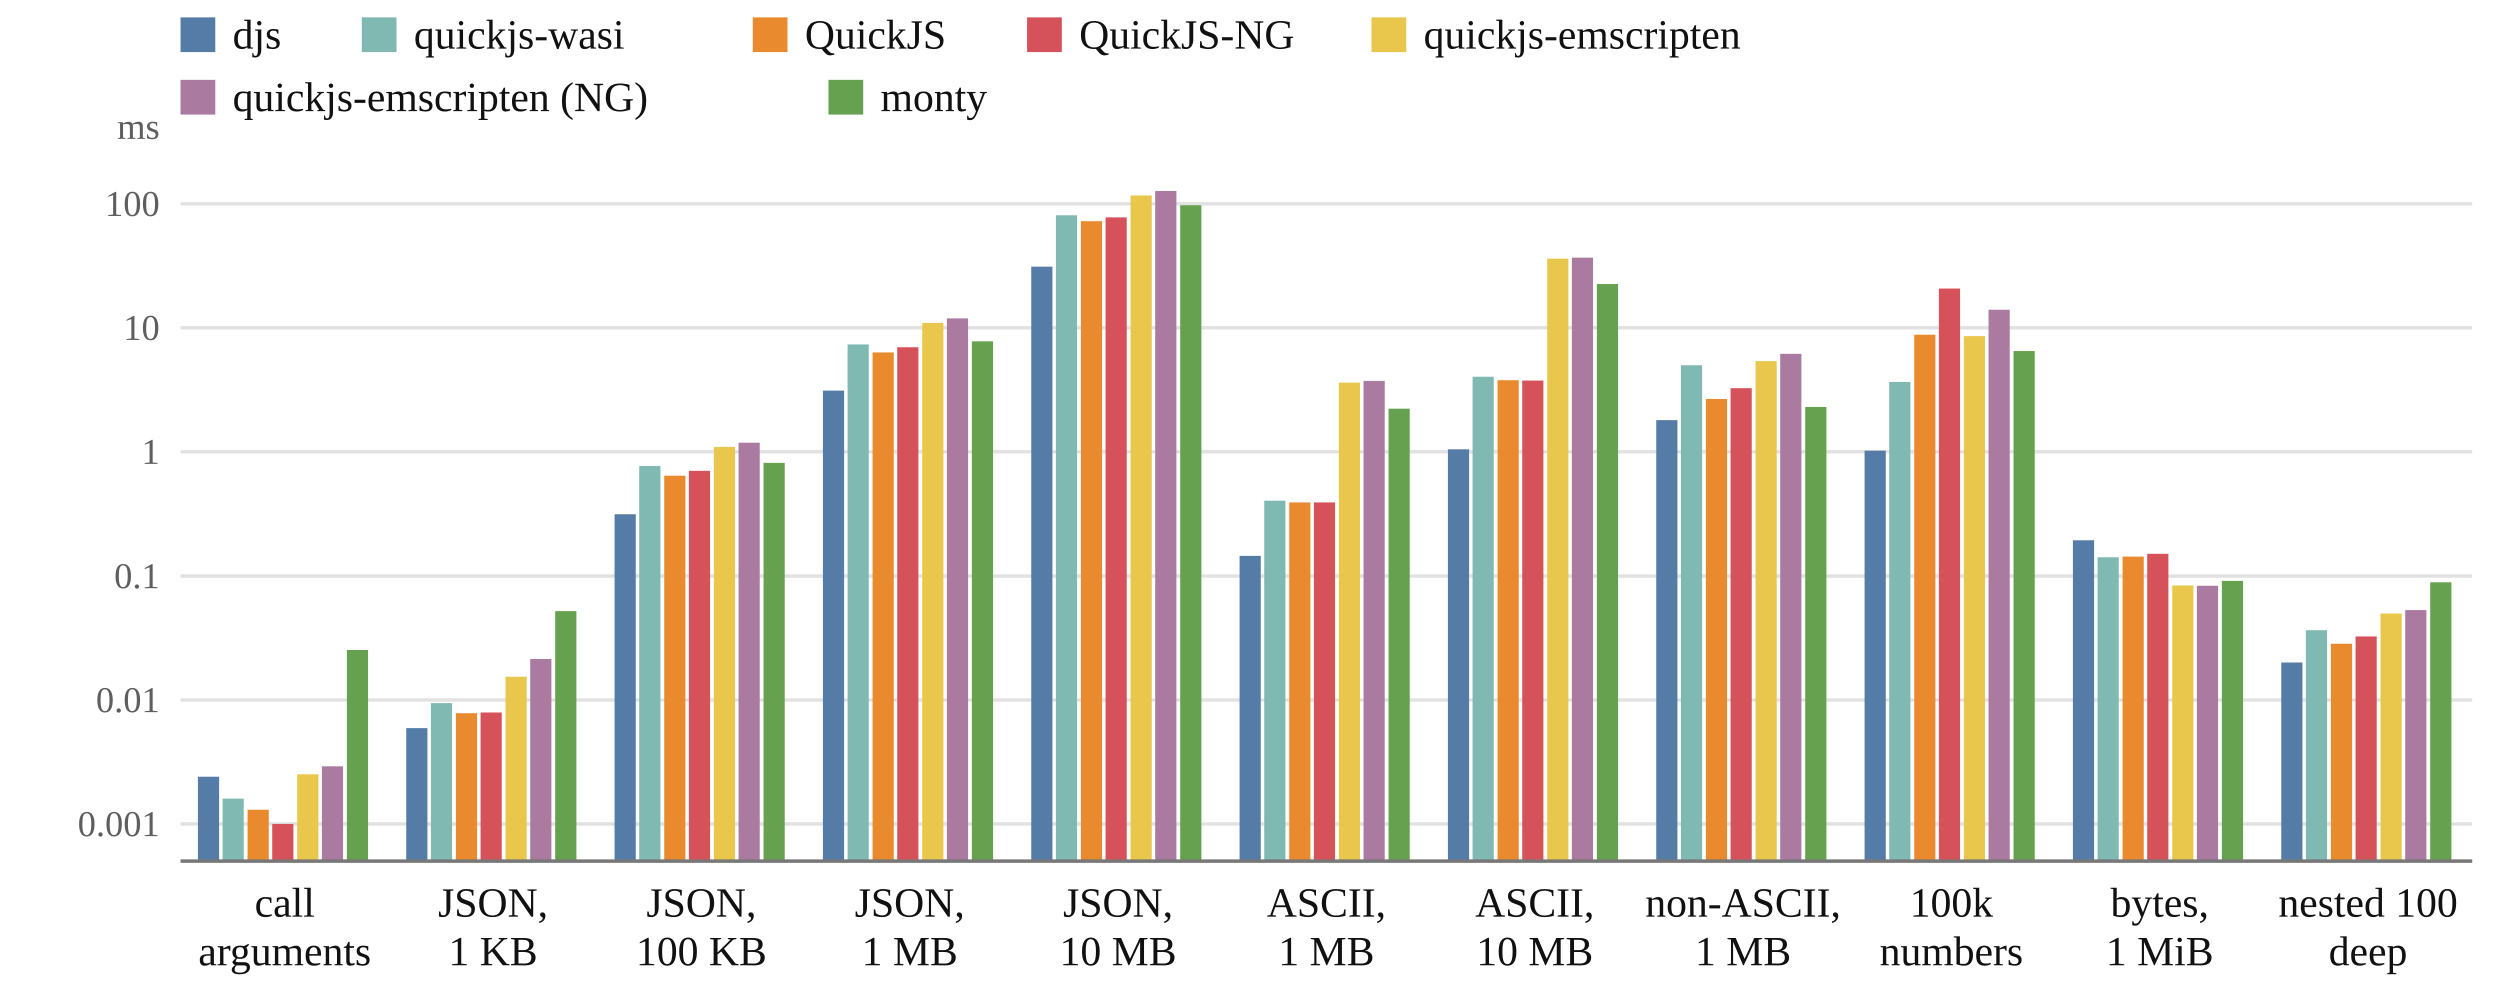
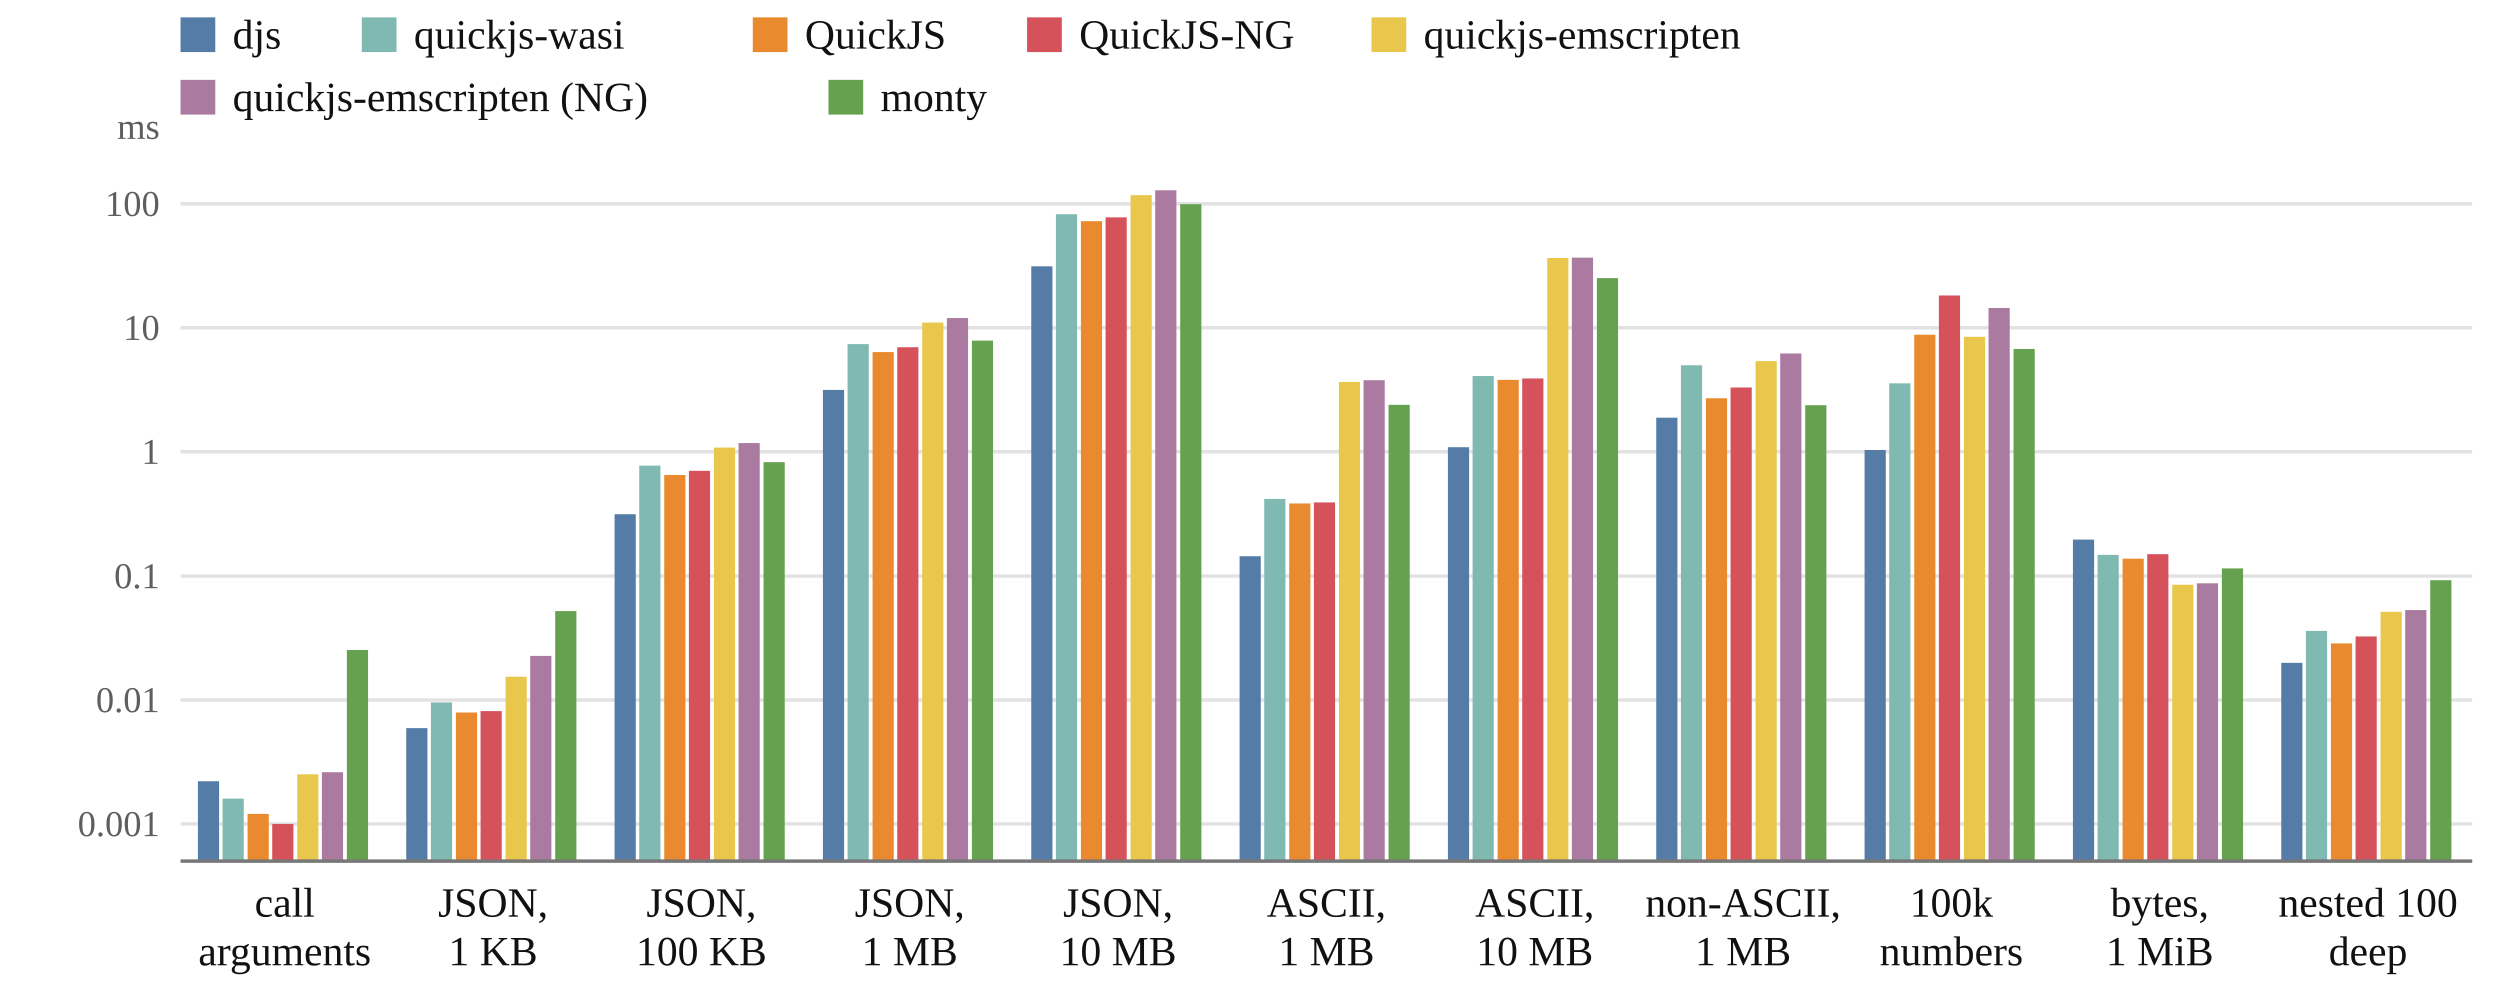
<svg xmlns="http://www.w3.org/2000/svg" class="dg-chart-bridge-in" viewBox="0 0 720 288" width="720" height="288" role="img" aria-labelledby="chart-bridge-in-t chart-bridge-in-d">
  <style>
  .dg-chart-bridge-in text { font-family: var(--semantic-font-family-ui, "Mallos Serif", Georgia, serif); font-size: 12px; fill: var(--semantic-color-text-primary, #111111); }
  .dg-chart-bridge-in .mono { font-family: var(--semantic-font-family-code, "Commit Mono", ui-monospace, Menlo, monospace); font-size: 11px; }
  .dg-chart-bridge-in .small { font-size: 10.5px; fill: var(--semantic-color-text-secondary, #5e5e5e); }
  .dg-chart-bridge-in .label { font-weight: 600; }
  .dg-chart-bridge-in .title { font-weight: 600; font-size: 13px; }
  .dg-chart-bridge-in .box, .dg-chart-bridge-in .host { fill: var(--semantic-color-background-surface, #f1f1f1); stroke: var(--semantic-color-border-primary, #777777); }
  .dg-chart-bridge-in .hdr, .dg-chart-bridge-in .engine { fill: var(--semantic-color-background-fill-secondary-information, #dbe4ea); stroke: var(--semantic-color-border-information, #3380a4); }
  .dg-chart-bridge-in .traced, .dg-chart-bridge-in .arena { fill: var(--semantic-color-background-fill-secondary-warning, #f3e0be); stroke: var(--semantic-color-border-warning, #996f00); }
  .dg-chart-bridge-in .tag { fill: var(--semantic-color-background-fill-secondary-positive, #dae6df); stroke: var(--semantic-color-border-positive, #378960); }
  .dg-chart-bridge-in .cell { fill: var(--semantic-color-background-canvas, #f8f8f8); stroke: var(--semantic-color-border-warning, #996f00); }
  .dg-chart-bridge-in .pad { fill: url(#chart-bridge-in-hatch); stroke: var(--semantic-color-border-secondary, #e2e2e2); }
  .dg-chart-bridge-in .tail { fill: var(--semantic-color-background-surface, #f1f1f1); stroke: var(--semantic-color-border-primary, #777777); stroke-dasharray: 4 3; }
  .dg-chart-bridge-in .zero { fill: var(--semantic-color-background-canvas, #f8f8f8); stroke: var(--semantic-color-border-primary, #777777); stroke-dasharray: 4 3; }
  .dg-chart-bridge-in .dead { fill: var(--semantic-color-background-surface, #f1f1f1); stroke: var(--semantic-color-border-secondary, #e2e2e2); stroke-dasharray: 3 2; }
  .dg-chart-bridge-in .opt { stroke-dasharray: 3 2; }
  .dg-chart-bridge-in .rule { stroke: var(--semantic-color-text-secondary, #5e5e5e); stroke-width: 1.2; }
  .dg-chart-bridge-in .dash { stroke: var(--semantic-color-text-secondary, #5e5e5e); stroke-width: 1.2; stroke-dasharray: 4 3; }
  .dg-chart-bridge-in .arrow { stroke: var(--semantic-color-text-secondary, #5e5e5e); fill: none; stroke-width: 1.3; marker-end: url(#chart-bridge-in-a); }
  .dg-chart-bridge-in .faint { stroke: var(--semantic-color-border-primary, #777777); fill: none; stroke-width: 1.1; stroke-dasharray: 4 3; marker-end: url(#chart-bridge-in-a); }
  .dg-chart-bridge-in .head { fill: var(--semantic-color-text-secondary, #5e5e5e); }
  .dg-chart-bridge-in .hatch { stroke: var(--semantic-color-border-secondary, #e2e2e2); }
  .dg-chart-bridge-in .grid { stroke: var(--semantic-color-border-secondary, #e2e2e2); stroke-width: 1; }
  .dg-chart-bridge-in .axis { stroke: var(--semantic-color-border-primary, #777777); stroke-width: 1; }
  .dg-chart-bridge-in .parity { stroke: var(--semantic-color-text-secondary, #5e5e5e); stroke-width: 1.2; stroke-dasharray: 4 3; }
  .dg-chart-bridge-in .faster { fill: var(--semantic-color-background-fill-primary-positive, #2e6c4c); }
  .dg-chart-bridge-in .slower { fill: var(--semantic-color-background-fill-primary-negative, #a42c2d); }
  .dg-chart-bridge-in .s0 { fill: var(--semantic-color-background-fill-data-viz-100, #557ca7); }
  .dg-chart-bridge-in .s1 { fill: var(--semantic-color-background-fill-data-viz-200, #e98a2e); }
  .dg-chart-bridge-in .s2 { fill: var(--semantic-color-background-fill-data-viz-300, #d5525a); }
  .dg-chart-bridge-in .s3 { fill: var(--semantic-color-background-fill-data-viz-400, #80b9b2); }
  .dg-chart-bridge-in .s4 { fill: var(--semantic-color-background-fill-data-viz-500, #66a14f); }
  .dg-chart-bridge-in .s5 { fill: var(--semantic-color-background-fill-data-viz-600, #e9c74c); }
  .dg-chart-bridge-in .s6 { fill: var(--semantic-color-background-fill-data-viz-700, #aa7aa0); }
  .dg-chart-bridge-in .s7 { fill: var(--semantic-color-background-fill-data-viz-800, #f79ba8); }
  .dg-chart-bridge-in .s8 { fill: var(--semantic-color-background-fill-data-viz-900, #98745e); }
  .dg-chart-bridge-in .s9 { fill: var(--semantic-color-background-fill-data-viz-1000, #b9b0ab); }
  @media (prefers-color-scheme: dark) {
    .dg-chart-bridge-in text { fill: var(--semantic-color-text-primary, #f6f6f6); }
    .dg-chart-bridge-in .small { fill: var(--semantic-color-text-secondary, #ababab); }
    .dg-chart-bridge-in .box, .dg-chart-bridge-in .host { fill: var(--semantic-color-background-surface, #2e2e2e); stroke: var(--semantic-color-border-primary, #919191); }
    .dg-chart-bridge-in .hdr, .dg-chart-bridge-in .engine { fill: var(--semantic-color-background-fill-secondary-information, #1e313b); stroke: var(--semantic-color-border-information, #4c9bc1); }
    .dg-chart-bridge-in .traced, .dg-chart-bridge-in .arena { fill: var(--semantic-color-background-fill-secondary-warning, #3b2b0c); stroke: var(--semantic-color-border-warning, #b8880c); }
    .dg-chart-bridge-in .tag { fill: var(--semantic-color-background-fill-secondary-positive, #1f3328); stroke: var(--semantic-color-border-positive, #4da578); }
    .dg-chart-bridge-in .cell { fill: var(--semantic-color-background-canvas, #161616); stroke: var(--semantic-color-border-warning, #b8880c); }
    .dg-chart-bridge-in .pad { stroke: var(--semantic-color-border-secondary, #464646); }
    .dg-chart-bridge-in .tail { fill: var(--semantic-color-background-surface, #2e2e2e); stroke: var(--semantic-color-border-primary, #919191); }
    .dg-chart-bridge-in .zero { fill: var(--semantic-color-background-canvas, #161616); stroke: var(--semantic-color-border-primary, #919191); }
    .dg-chart-bridge-in .dead { fill: var(--semantic-color-background-surface, #2e2e2e); stroke: var(--semantic-color-border-secondary, #464646); }
    .dg-chart-bridge-in .rule { stroke: var(--semantic-color-text-secondary, #ababab); }
    .dg-chart-bridge-in .dash { stroke: var(--semantic-color-text-secondary, #ababab); }
    .dg-chart-bridge-in .arrow { stroke: var(--semantic-color-text-secondary, #ababab); }
    .dg-chart-bridge-in .faint { stroke: var(--semantic-color-border-primary, #919191); }
    .dg-chart-bridge-in .head { fill: var(--semantic-color-text-secondary, #ababab); }
    .dg-chart-bridge-in .hatch { stroke: var(--semantic-color-border-secondary, #464646); }
    .dg-chart-bridge-in .grid { stroke: var(--semantic-color-border-secondary, #464646); }
    .dg-chart-bridge-in .axis { stroke: var(--semantic-color-border-primary, #919191); }
    .dg-chart-bridge-in .parity { stroke: var(--semantic-color-text-secondary, #ababab); }
    .dg-chart-bridge-in .faster { fill: var(--semantic-color-background-fill-primary-positive, #4da578); }
    .dg-chart-bridge-in .slower { fill: var(--semantic-color-background-fill-primary-negative, #ea5a56); }
    .dg-chart-bridge-in .s0 { fill: var(--semantic-color-background-fill-data-viz-100, #557ca7); }
    .dg-chart-bridge-in .s1 { fill: var(--semantic-color-background-fill-data-viz-200, #e98a2e); }
    .dg-chart-bridge-in .s2 { fill: var(--semantic-color-background-fill-data-viz-300, #d5525a); }
    .dg-chart-bridge-in .s3 { fill: var(--semantic-color-background-fill-data-viz-400, #80b9b2); }
    .dg-chart-bridge-in .s4 { fill: var(--semantic-color-background-fill-data-viz-500, #66a14f); }
    .dg-chart-bridge-in .s5 { fill: var(--semantic-color-background-fill-data-viz-600, #e9c74c); }
    .dg-chart-bridge-in .s6 { fill: var(--semantic-color-background-fill-data-viz-700, #aa7aa0); }
    .dg-chart-bridge-in .s7 { fill: var(--semantic-color-background-fill-data-viz-800, #f79ba8); }
    .dg-chart-bridge-in .s8 { fill: var(--semantic-color-background-fill-data-viz-900, #98745e); }
    .dg-chart-bridge-in .s9 { fill: var(--semantic-color-background-fill-data-viz-1000, #b9b0ab); }
  }
</style>
  <defs>
    <pattern id="chart-bridge-in-hatch" width="6" height="6" patternUnits="userSpaceOnUse" patternTransform="rotate(45)">
      <line x1="0" y1="0" x2="0" y2="6" class="hatch" />
    </pattern>
    <marker id="chart-bridge-in-a" viewBox="0 0 10 10" refX="9" refY="5" markerWidth="7" markerHeight="7" orient="auto-start-reverse">
      <path class="head" d="M0 0 L10 5 L0 10 z" />
    </marker>
  </defs>
  <rect class="s0" x="52.0" y="5.0" width="10.0" height="10.0" />
  <text class="" x="67.0" y="14.0" text-anchor="start">djs</text>
  <rect class="s3" x="104.2" y="5.0" width="10.0" height="10.0" />
  <text class="" x="119.2" y="14.0" text-anchor="start">quickjs-wasi</text>
  <rect class="s1" x="216.8" y="5.0" width="10.0" height="10.0" />
  <text class="" x="231.8" y="14.0" text-anchor="start">QuickJS</text>
  <rect class="s2" x="295.8" y="5.0" width="10.0" height="10.0" />
  <text class="" x="310.8" y="14.0" text-anchor="start">QuickJS-NG</text>
  <rect class="s5" x="395.0" y="5.0" width="10.0" height="10.0" />
  <text class="" x="410.0" y="14.0" text-anchor="start">quickjs-emscripten</text>
  <rect class="s6" x="52.0" y="23.0" width="10.0" height="10.0" />
  <text class="" x="67.0" y="32.0" text-anchor="start">quickjs-emscripten (NG)</text>
  <rect class="s4" x="238.6" y="23.0" width="10.0" height="10.0" />
  <text class="" x="253.6" y="32.0" text-anchor="start">monty</text>
  <line class="grid" x1="52.0" y1="237.3" x2="712.0" y2="237.3" />
  <text class="small" x="46.0" y="240.8" text-anchor="end">0.001</text>
  <line class="grid" x1="52.0" y1="201.6" x2="712.0" y2="201.6" />
  <text class="small" x="46.0" y="205.1" text-anchor="end">0.01</text>
  <line class="grid" x1="52.0" y1="165.9" x2="712.0" y2="165.9" />
  <text class="small" x="46.0" y="169.4" text-anchor="end">0.1</text>
  <line class="grid" x1="52.0" y1="130.1" x2="712.0" y2="130.1" />
  <text class="small" x="46.0" y="133.6" text-anchor="end">1</text>
  <line class="grid" x1="52.0" y1="94.4" x2="712.0" y2="94.4" />
  <text class="small" x="46.0" y="97.9" text-anchor="end">10</text>
  <line class="grid" x1="52.0" y1="58.7" x2="712.0" y2="58.7" />
  <text class="small" x="46.0" y="62.2" text-anchor="end">100</text>
  <text class="small" x="46.0" y="40.0" text-anchor="end">ms</text>
-   <rect class="s0" x="57.0" y="223.7" width="6.1" height="24.3" />
+   <rect class="s0" x="57.0" y="225.0" width="6.1" height="23.0" />
  <rect class="s3" x="64.1" y="230.0" width="6.1" height="18.0" />
-   <rect class="s1" x="71.3" y="233.2" width="6.1" height="14.8" />
+   <rect class="s1" x="71.3" y="234.4" width="6.1" height="13.6" />
  <rect class="s2" x="78.4" y="237.3" width="6.1" height="10.7" />
  <rect class="s5" x="85.6" y="223.0" width="6.1" height="25.0" />
-   <rect class="s6" x="92.7" y="220.7" width="6.1" height="27.3" />
+   <rect class="s6" x="92.7" y="222.4" width="6.1" height="25.6" />
  <rect class="s4" x="99.9" y="187.2" width="6.1" height="60.8" />
  <text class="" x="82.0" y="264.0" text-anchor="middle">call</text>
  <text class="" x="82.0" y="278.0" text-anchor="middle">arguments</text>
  <rect class="s0" x="117.0" y="209.7" width="6.1" height="38.3" />
-   <rect class="s3" x="124.1" y="202.5" width="6.1" height="45.5" />
-   <rect class="s1" x="131.3" y="205.4" width="6.1" height="42.6" />
-   <rect class="s2" x="138.4" y="205.2" width="6.1" height="42.8" />
+   <rect class="s3" x="124.1" y="202.3" width="6.1" height="45.7" />
+   <rect class="s1" x="131.3" y="205.2" width="6.1" height="42.8" />
+   <rect class="s2" x="138.4" y="204.8" width="6.1" height="43.2" />
  <rect class="s5" x="145.6" y="194.9" width="6.1" height="53.1" />
-   <rect class="s6" x="152.7" y="189.8" width="6.1" height="58.2" />
+   <rect class="s6" x="152.7" y="188.9" width="6.1" height="59.1" />
  <rect class="s4" x="159.9" y="176.0" width="6.1" height="72.0" />
  <text class="" x="142.0" y="264.0" text-anchor="middle">JSON,</text>
  <text class="" x="142.0" y="278.0" text-anchor="middle">1 KB</text>
  <rect class="s0" x="177.0" y="148.1" width="6.1" height="99.9" />
-   <rect class="s3" x="184.1" y="134.2" width="6.1" height="113.8" />
-   <rect class="s1" x="191.3" y="137.0" width="6.1" height="111.0" />
+   <rect class="s3" x="184.1" y="134.1" width="6.1" height="113.9" />
+   <rect class="s1" x="191.3" y="136.8" width="6.1" height="111.2" />
  <rect class="s2" x="198.4" y="135.6" width="6.1" height="112.4" />
-   <rect class="s5" x="205.6" y="128.7" width="6.1" height="119.3" />
-   <rect class="s6" x="212.7" y="127.5" width="6.1" height="120.5" />
-   <rect class="s4" x="219.9" y="133.3" width="6.1" height="114.7" />
+   <rect class="s5" x="205.6" y="128.9" width="6.1" height="119.1" />
+   <rect class="s6" x="212.7" y="127.6" width="6.1" height="120.4" />
+   <rect class="s4" x="219.9" y="133.1" width="6.1" height="114.9" />
  <text class="" x="202.0" y="264.0" text-anchor="middle">JSON,</text>
  <text class="" x="202.0" y="278.0" text-anchor="middle">100 KB</text>
-   <rect class="s0" x="237.0" y="112.5" width="6.1" height="135.5" />
-   <rect class="s3" x="244.1" y="99.2" width="6.1" height="148.8" />
-   <rect class="s1" x="251.3" y="101.5" width="6.1" height="146.5" />
+   <rect class="s0" x="237.0" y="112.3" width="6.1" height="135.7" />
+   <rect class="s3" x="244.1" y="99.1" width="6.1" height="148.9" />
+   <rect class="s1" x="251.3" y="101.4" width="6.1" height="146.6" />
  <rect class="s2" x="258.4" y="100.0" width="6.1" height="148.0" />
-   <rect class="s5" x="265.6" y="93.0" width="6.1" height="155.0" />
-   <rect class="s6" x="272.7" y="91.7" width="6.1" height="156.3" />
-   <rect class="s4" x="279.9" y="98.3" width="6.1" height="149.7" />
+   <rect class="s5" x="265.6" y="92.9" width="6.1" height="155.1" />
+   <rect class="s6" x="272.7" y="91.6" width="6.1" height="156.4" />
+   <rect class="s4" x="279.9" y="98.1" width="6.1" height="149.9" />
  <text class="" x="262.0" y="264.0" text-anchor="middle">JSON,</text>
  <text class="" x="262.0" y="278.0" text-anchor="middle">1 MB</text>
-   <rect class="s0" x="297.0" y="76.8" width="6.1" height="171.2" />
-   <rect class="s3" x="304.1" y="62.0" width="6.1" height="186.0" />
+   <rect class="s0" x="297.0" y="76.7" width="6.1" height="171.3" />
+   <rect class="s3" x="304.1" y="61.7" width="6.1" height="186.3" />
  <rect class="s1" x="311.3" y="63.7" width="6.1" height="184.3" />
  <rect class="s2" x="318.4" y="62.6" width="6.1" height="185.4" />
-   <rect class="s5" x="325.6" y="56.3" width="6.1" height="191.7" />
-   <rect class="s6" x="332.7" y="55.0" width="6.1" height="193.0" />
-   <rect class="s4" x="339.9" y="59.1" width="6.1" height="188.9" />
+   <rect class="s5" x="325.6" y="56.2" width="6.1" height="191.8" />
+   <rect class="s6" x="332.7" y="54.8" width="6.1" height="193.2" />
+   <rect class="s4" x="339.9" y="58.8" width="6.1" height="189.2" />
  <text class="" x="322.0" y="264.0" text-anchor="middle">JSON,</text>
  <text class="" x="322.0" y="278.0" text-anchor="middle">10 MB</text>
-   <rect class="s0" x="357.0" y="160.1" width="6.1" height="87.9" />
-   <rect class="s3" x="364.1" y="144.2" width="6.1" height="103.8" />
-   <rect class="s1" x="371.3" y="144.7" width="6.1" height="103.3" />
+   <rect class="s0" x="357.0" y="160.2" width="6.1" height="87.8" />
+   <rect class="s3" x="364.1" y="143.7" width="6.1" height="104.3" />
+   <rect class="s1" x="371.3" y="145.0" width="6.1" height="103.0" />
  <rect class="s2" x="378.4" y="144.7" width="6.1" height="103.3" />
-   <rect class="s5" x="385.6" y="110.2" width="6.1" height="137.8" />
-   <rect class="s6" x="392.7" y="109.7" width="6.1" height="138.3" />
-   <rect class="s4" x="399.9" y="117.7" width="6.1" height="130.3" />
+   <rect class="s5" x="385.6" y="110.0" width="6.1" height="138.0" />
+   <rect class="s6" x="392.7" y="109.5" width="6.1" height="138.5" />
+   <rect class="s4" x="399.9" y="116.6" width="6.1" height="131.4" />
  <text class="" x="382.0" y="264.0" text-anchor="middle">ASCII,</text>
  <text class="" x="382.0" y="278.0" text-anchor="middle">1 MB</text>
-   <rect class="s0" x="417.0" y="129.4" width="6.1" height="118.6" />
-   <rect class="s3" x="424.1" y="108.5" width="6.1" height="139.5" />
-   <rect class="s1" x="431.3" y="109.5" width="6.1" height="138.5" />
-   <rect class="s2" x="438.4" y="109.6" width="6.1" height="138.4" />
-   <rect class="s5" x="445.6" y="74.5" width="6.1" height="173.5" />
+   <rect class="s0" x="417.0" y="128.8" width="6.1" height="119.2" />
+   <rect class="s3" x="424.1" y="108.3" width="6.1" height="139.7" />
+   <rect class="s1" x="431.3" y="109.4" width="6.1" height="138.6" />
+   <rect class="s2" x="438.4" y="109.0" width="6.1" height="139.0" />
+   <rect class="s5" x="445.6" y="74.3" width="6.1" height="173.7" />
  <rect class="s6" x="452.7" y="74.2" width="6.1" height="173.8" />
-   <rect class="s4" x="459.9" y="81.8" width="6.1" height="166.2" />
+   <rect class="s4" x="459.9" y="80.1" width="6.1" height="167.9" />
  <text class="" x="442.0" y="264.0" text-anchor="middle">ASCII,</text>
  <text class="" x="442.0" y="278.0" text-anchor="middle">10 MB</text>
-   <rect class="s0" x="477.0" y="121.0" width="6.1" height="127.0" />
+   <rect class="s0" x="477.0" y="120.3" width="6.1" height="127.7" />
  <rect class="s3" x="484.1" y="105.2" width="6.1" height="142.8" />
-   <rect class="s1" x="491.3" y="114.9" width="6.1" height="133.1" />
-   <rect class="s2" x="498.4" y="111.8" width="6.1" height="136.2" />
+   <rect class="s1" x="491.3" y="114.7" width="6.1" height="133.3" />
+   <rect class="s2" x="498.4" y="111.6" width="6.1" height="136.4" />
  <rect class="s5" x="505.6" y="104.0" width="6.1" height="144.0" />
-   <rect class="s6" x="512.7" y="101.9" width="6.1" height="146.1" />
-   <rect class="s4" x="519.9" y="117.2" width="6.1" height="130.8" />
+   <rect class="s6" x="512.7" y="101.8" width="6.1" height="146.2" />
+   <rect class="s4" x="519.9" y="116.7" width="6.1" height="131.3" />
  <text class="" x="502.0" y="264.0" text-anchor="middle">non-ASCII,</text>
  <text class="" x="502.0" y="278.0" text-anchor="middle">1 MB</text>
-   <rect class="s0" x="537.0" y="129.8" width="6.1" height="118.2" />
-   <rect class="s3" x="544.1" y="110.0" width="6.1" height="138.0" />
+   <rect class="s0" x="537.0" y="129.6" width="6.1" height="118.4" />
+   <rect class="s3" x="544.1" y="110.4" width="6.1" height="137.6" />
  <rect class="s1" x="551.3" y="96.4" width="6.1" height="151.6" />
-   <rect class="s2" x="558.4" y="83.1" width="6.1" height="164.9" />
-   <rect class="s5" x="565.6" y="96.8" width="6.1" height="151.2" />
-   <rect class="s6" x="572.7" y="89.2" width="6.1" height="158.8" />
-   <rect class="s4" x="579.9" y="101.1" width="6.1" height="146.9" />
+   <rect class="s2" x="558.4" y="85.1" width="6.1" height="162.9" />
+   <rect class="s5" x="565.6" y="97.0" width="6.1" height="151.0" />
+   <rect class="s6" x="572.7" y="88.7" width="6.1" height="159.3" />
+   <rect class="s4" x="579.9" y="100.5" width="6.1" height="147.5" />
  <text class="" x="562.0" y="264.0" text-anchor="middle">100k</text>
  <text class="" x="562.0" y="278.0" text-anchor="middle">numbers</text>
-   <rect class="s0" x="597.0" y="155.6" width="6.1" height="92.4" />
-   <rect class="s3" x="604.1" y="160.5" width="6.1" height="87.5" />
-   <rect class="s1" x="611.3" y="160.3" width="6.1" height="87.7" />
-   <rect class="s2" x="618.4" y="159.5" width="6.1" height="88.5" />
-   <rect class="s5" x="625.6" y="168.6" width="6.1" height="79.4" />
-   <rect class="s6" x="632.7" y="168.7" width="6.1" height="79.3" />
-   <rect class="s4" x="639.9" y="167.3" width="6.1" height="80.7" />
+   <rect class="s0" x="597.0" y="155.4" width="6.1" height="92.6" />
+   <rect class="s3" x="604.1" y="159.8" width="6.1" height="88.2" />
+   <rect class="s1" x="611.3" y="160.9" width="6.1" height="87.1" />
+   <rect class="s2" x="618.4" y="159.6" width="6.1" height="88.4" />
+   <rect class="s5" x="625.6" y="168.4" width="6.1" height="79.6" />
+   <rect class="s6" x="632.7" y="168.0" width="6.1" height="80.0" />
+   <rect class="s4" x="639.9" y="163.7" width="6.1" height="84.3" />
  <text class="" x="622.0" y="264.0" text-anchor="middle">bytes,</text>
  <text class="" x="622.0" y="278.0" text-anchor="middle">1 MiB</text>
-   <rect class="s0" x="657.0" y="190.8" width="6.1" height="57.2" />
-   <rect class="s3" x="664.1" y="181.5" width="6.1" height="66.5" />
-   <rect class="s1" x="671.3" y="185.4" width="6.1" height="62.6" />
+   <rect class="s0" x="657.0" y="190.9" width="6.1" height="57.1" />
+   <rect class="s3" x="664.1" y="181.7" width="6.1" height="66.3" />
+   <rect class="s1" x="671.3" y="185.3" width="6.1" height="62.7" />
  <rect class="s2" x="678.4" y="183.3" width="6.1" height="64.7" />
-   <rect class="s5" x="685.6" y="176.7" width="6.1" height="71.3" />
+   <rect class="s5" x="685.6" y="176.2" width="6.1" height="71.8" />
  <rect class="s6" x="692.7" y="175.7" width="6.1" height="72.3" />
-   <rect class="s4" x="699.9" y="167.7" width="6.1" height="80.3" />
+   <rect class="s4" x="699.9" y="167.1" width="6.1" height="80.9" />
  <text class="" x="682.0" y="264.0" text-anchor="middle">nested 100</text>
  <text class="" x="682.0" y="278.0" text-anchor="middle">deep</text>
  <line class="axis" x1="52.0" y1="248.0" x2="712.0" y2="248.0" />
</svg>
